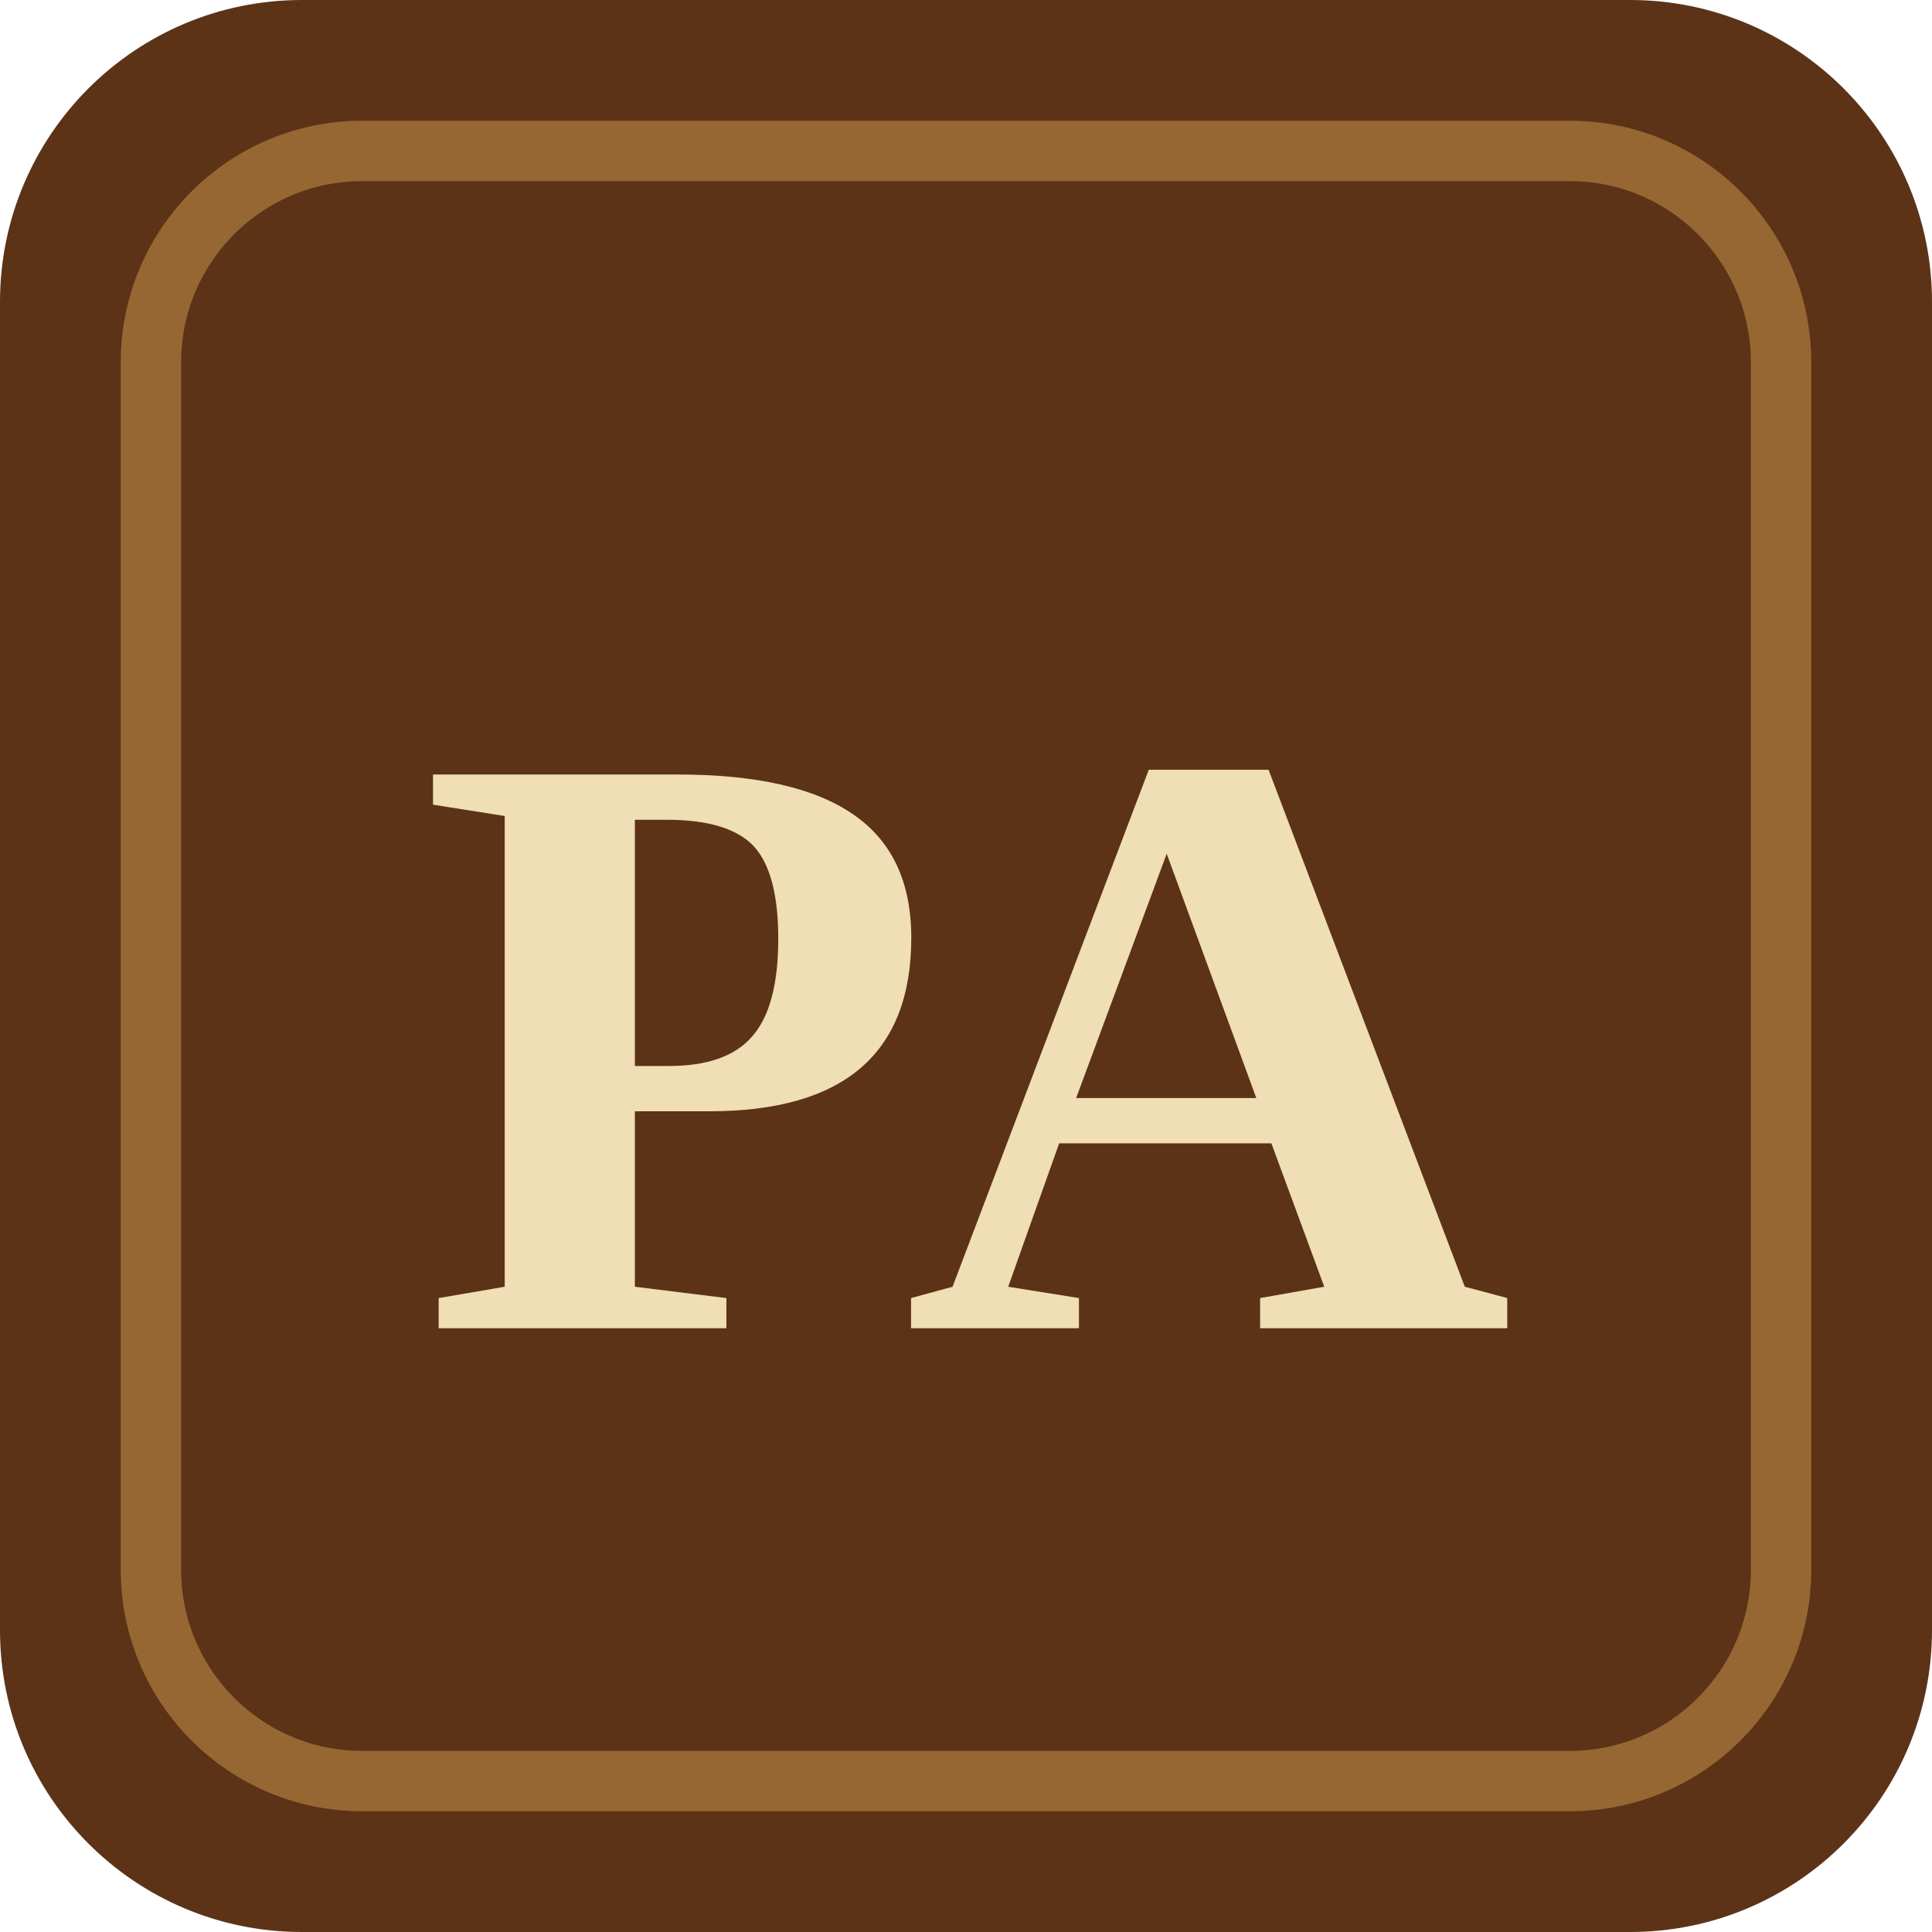
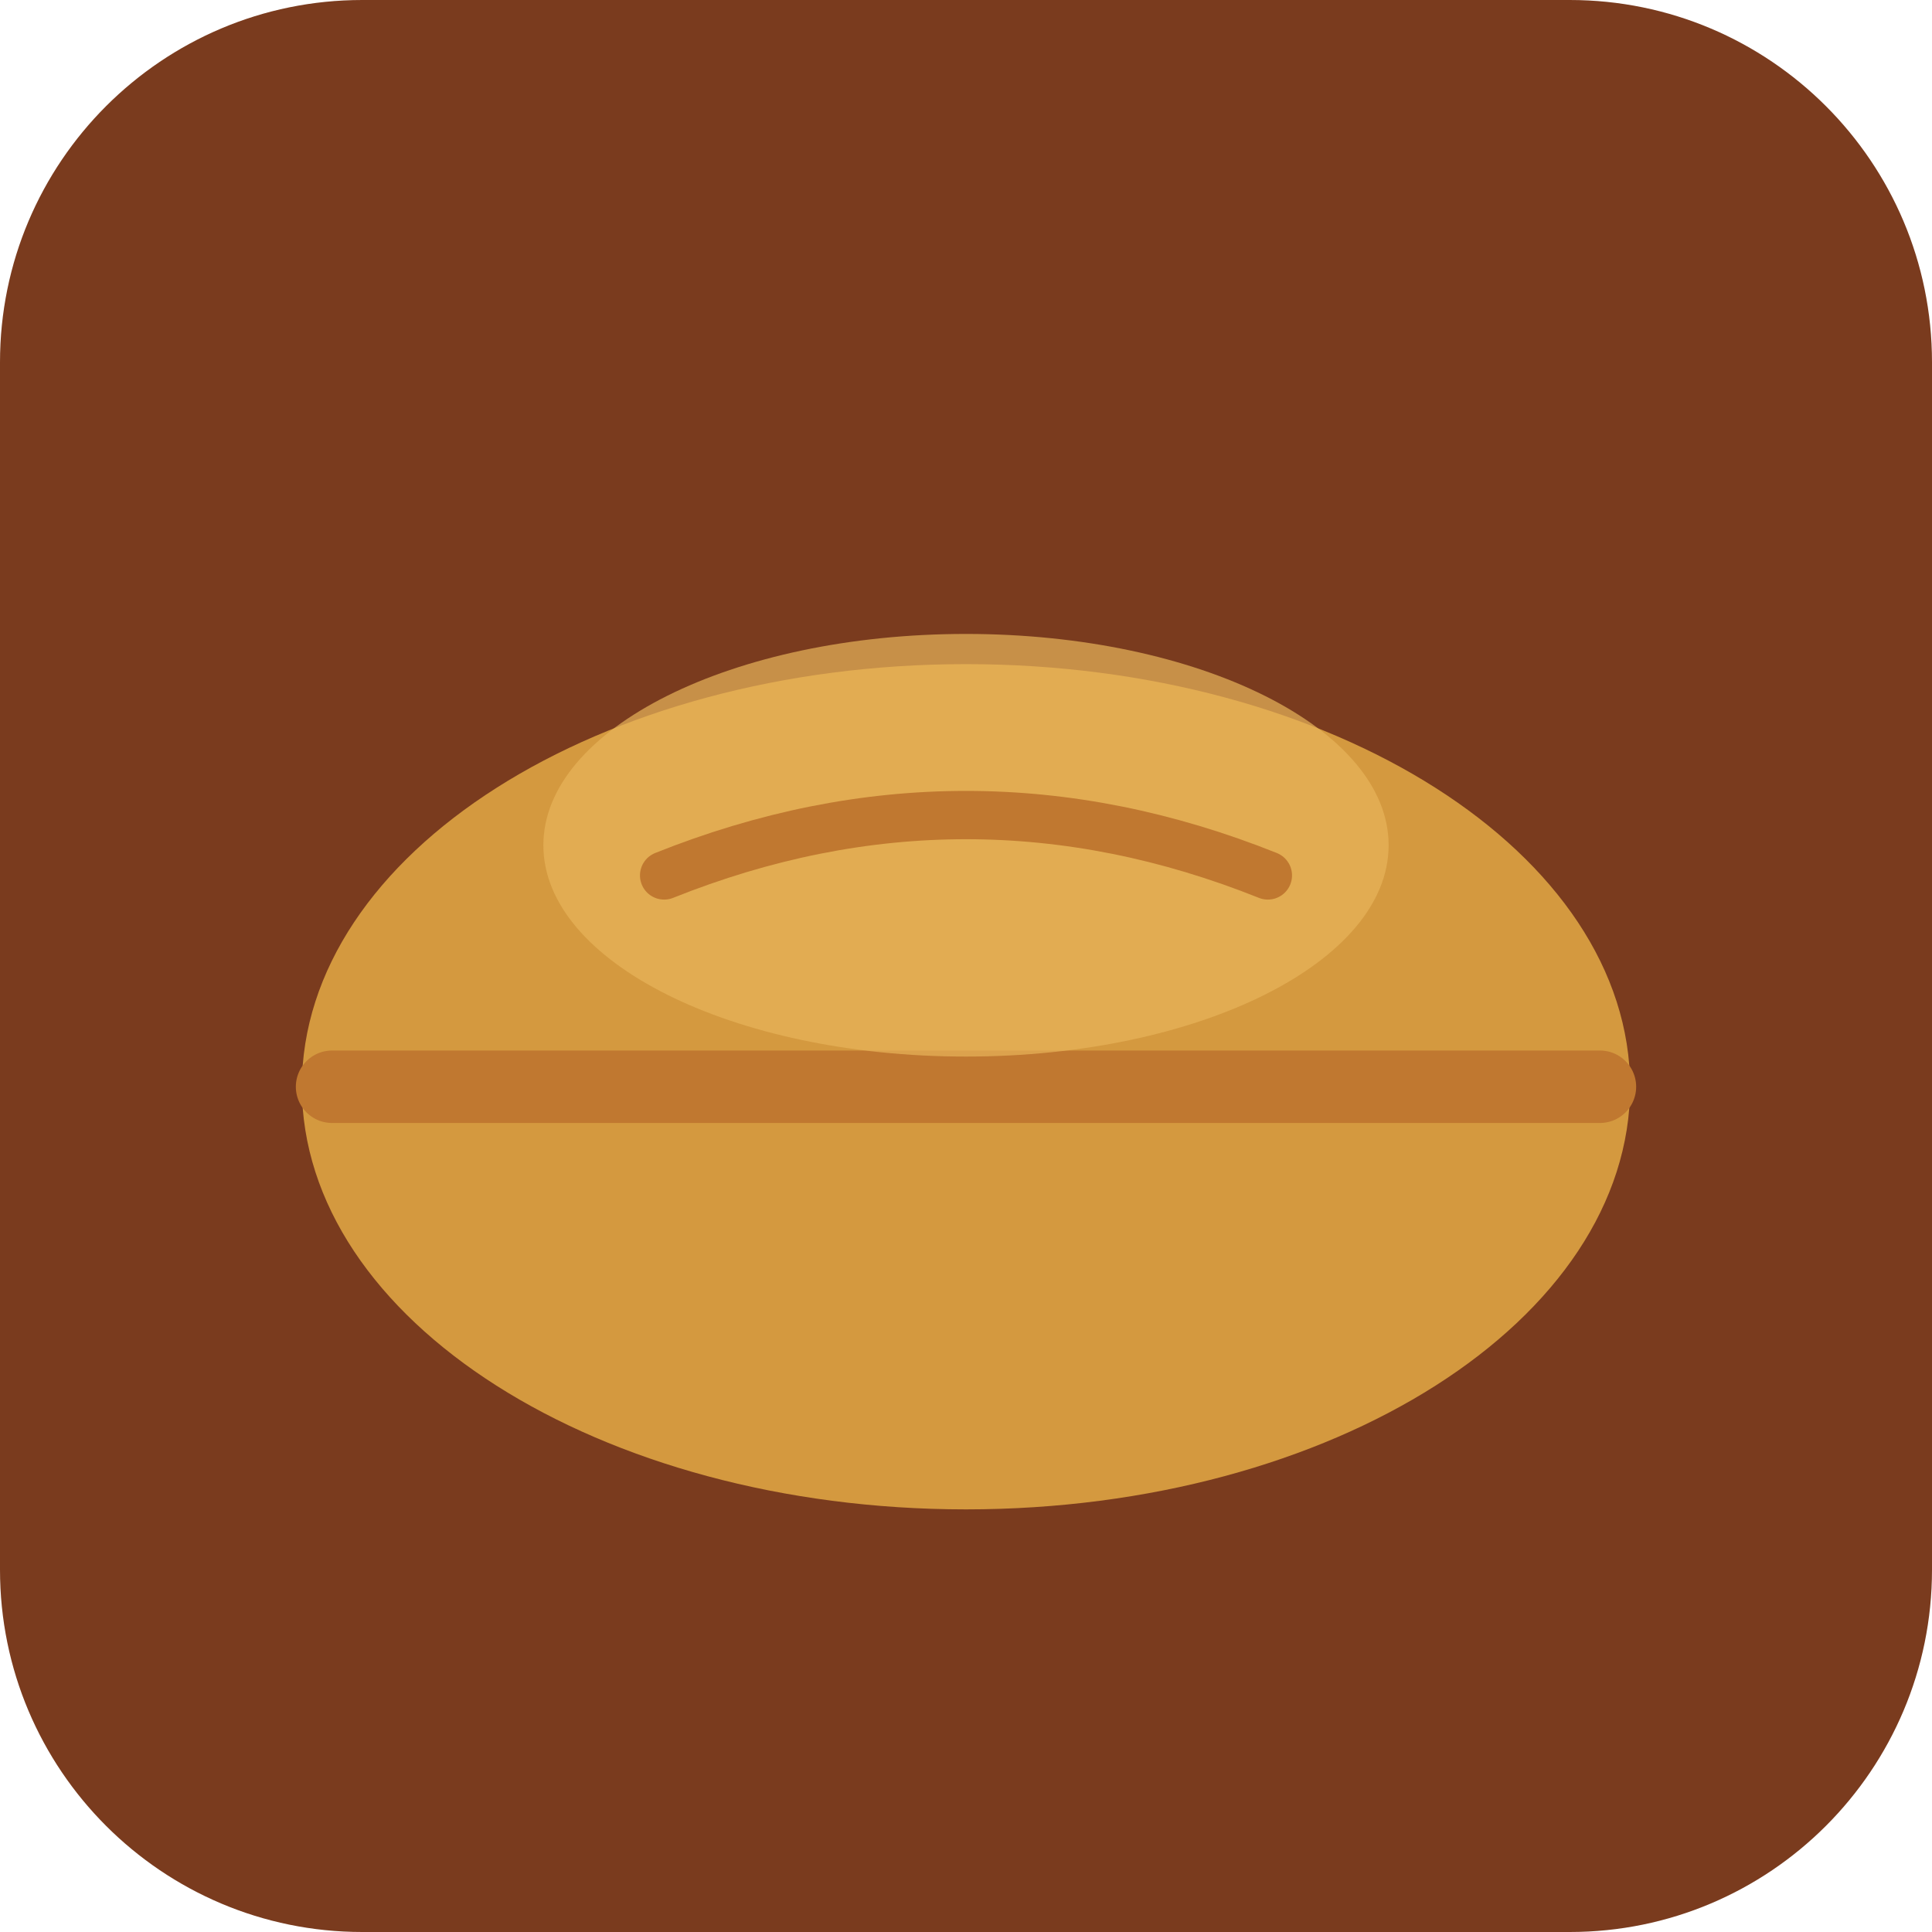
<svg xmlns="http://www.w3.org/2000/svg" viewBox="0 0 32 32">
-   <rect width="32" height="32" rx="5" fill="#5C3317" />
-   <rect x="2.5" y="2.5" width="27" height="27" rx="3.5" fill="none" stroke="#C8914A" stroke-width="1" opacity="0.55" />
-   <text x="16" y="22" font-family="Georgia, 'Times New Roman', serif" font-weight="700" font-size="14" text-anchor="middle" fill="#F0DEB4" letter-spacing="0.5">PA</text>
+   <rect width="32" height="32" rx="6" fill="#7A3B1E" />
+   <ellipse cx="16" cy="18" rx="11" ry="7" fill="#D4993F" />
+   <line x1="5.5" y1="18" x2="26.5" y2="18" stroke="#C07830" stroke-width="1.2" stroke-linecap="round" />
+   <ellipse cx="16" cy="14" rx="7" ry="3.5" fill="#E8B45A" opacity="0.7" />
+   <path d="M11 14.5 Q16 12.5 21 14.5" stroke="#C07830" stroke-width="0.8" stroke-linecap="round" fill="none" />
</svg>
